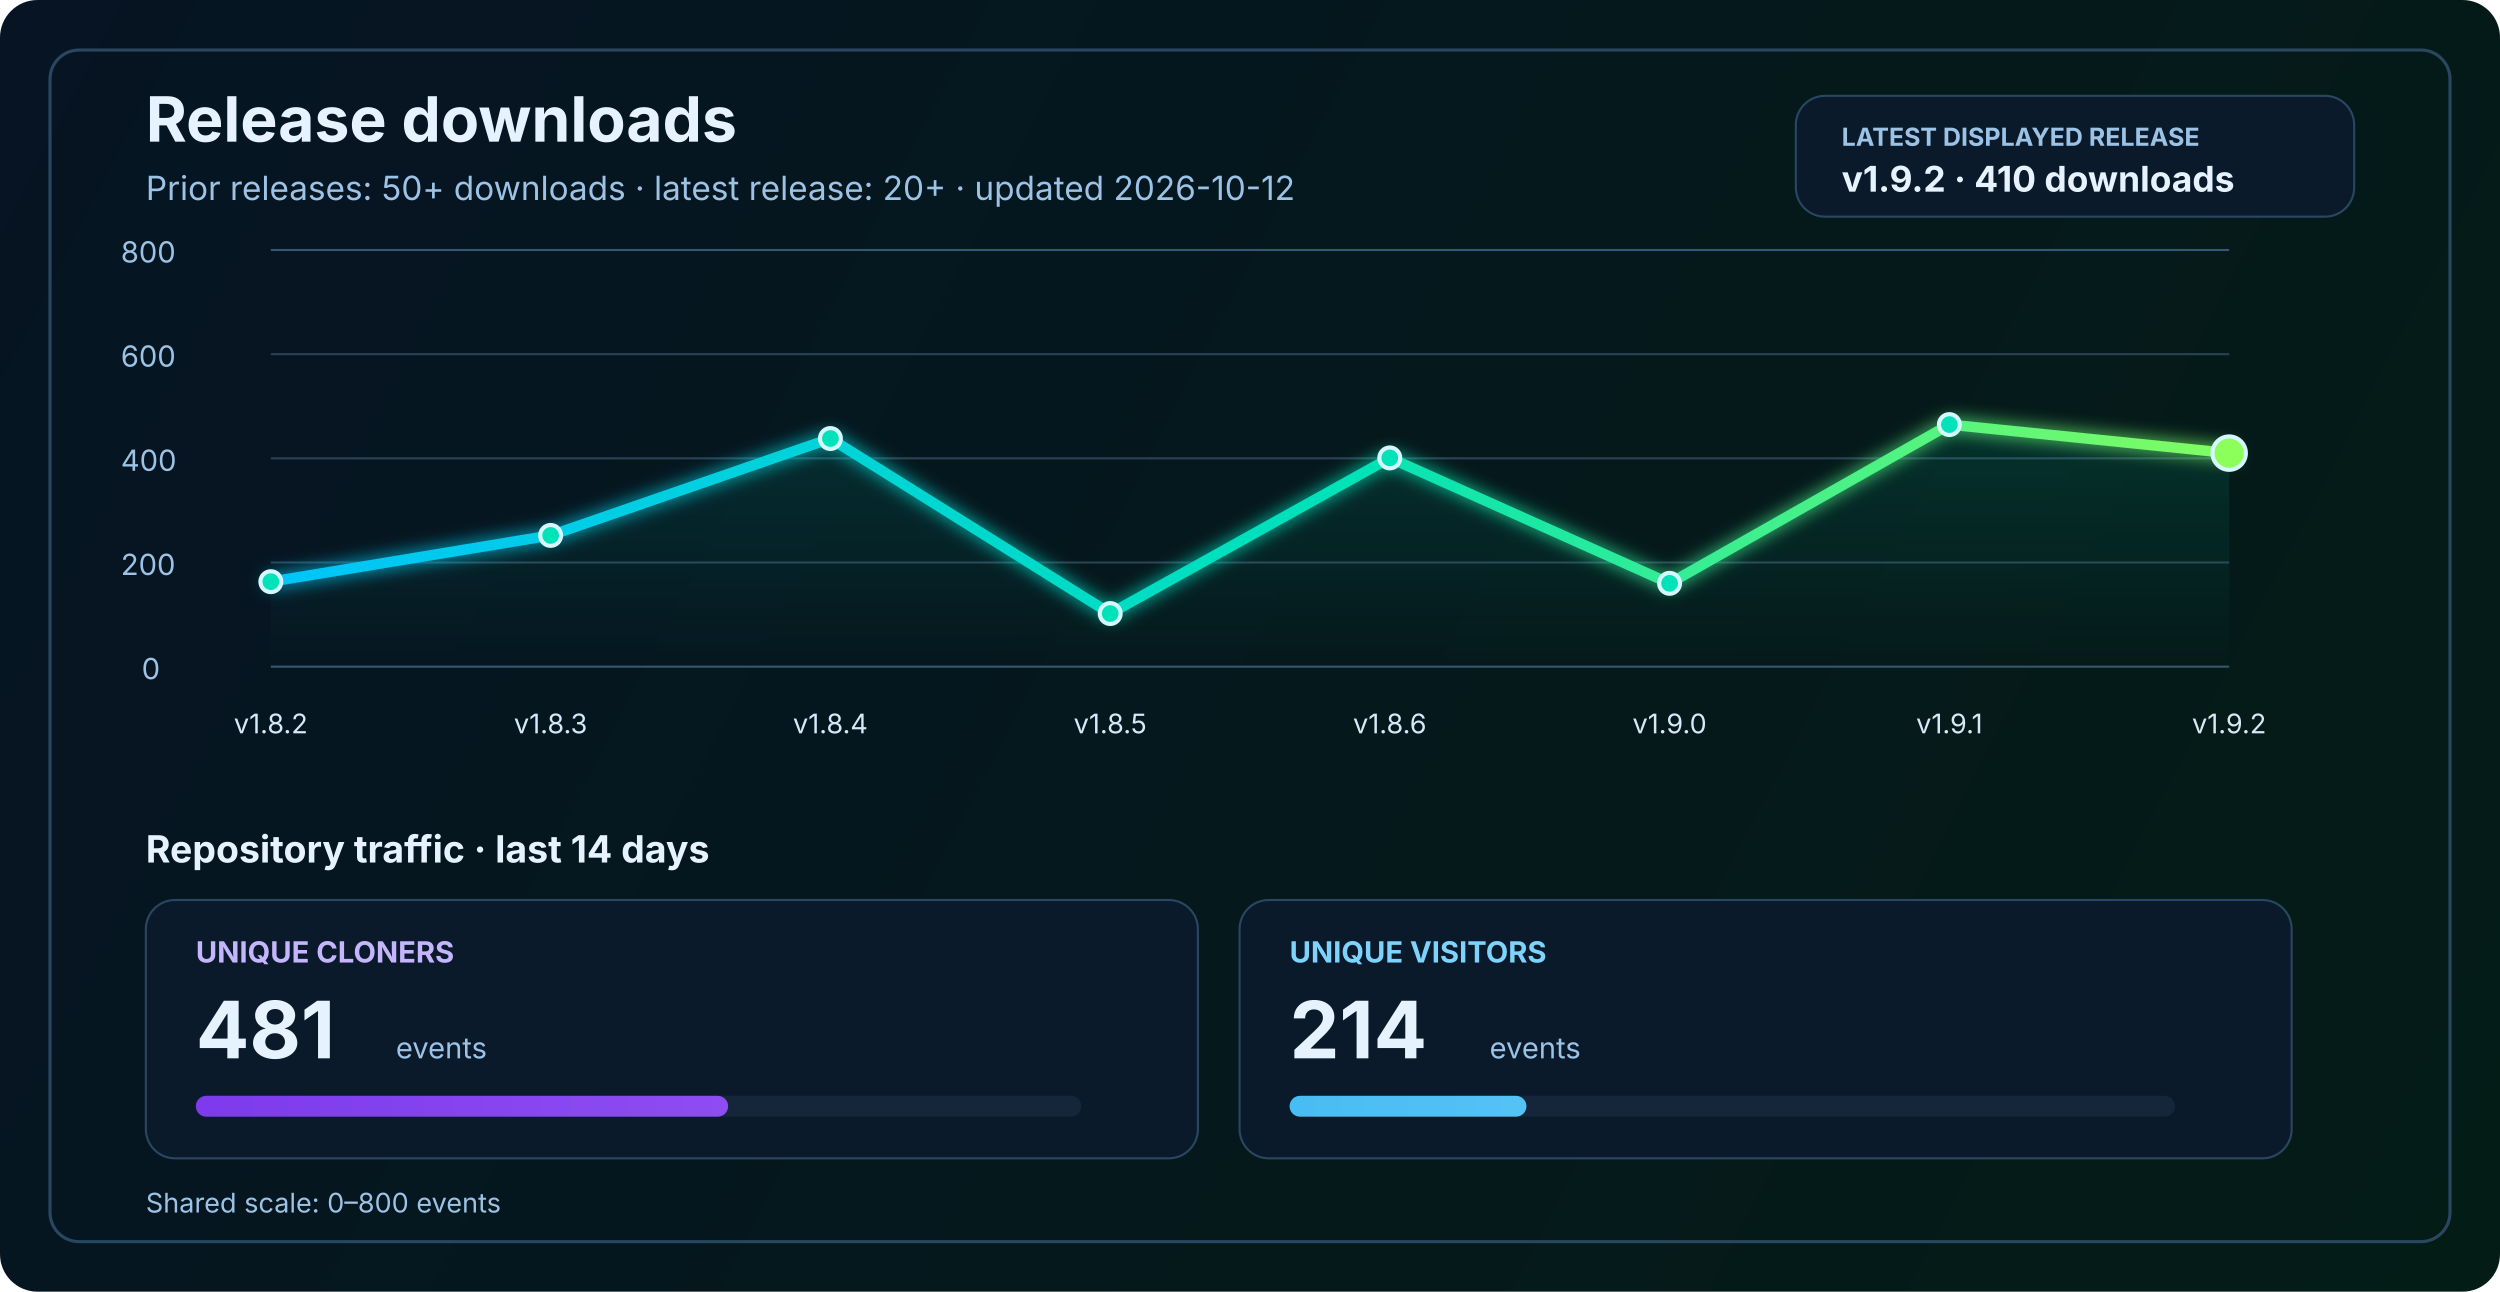
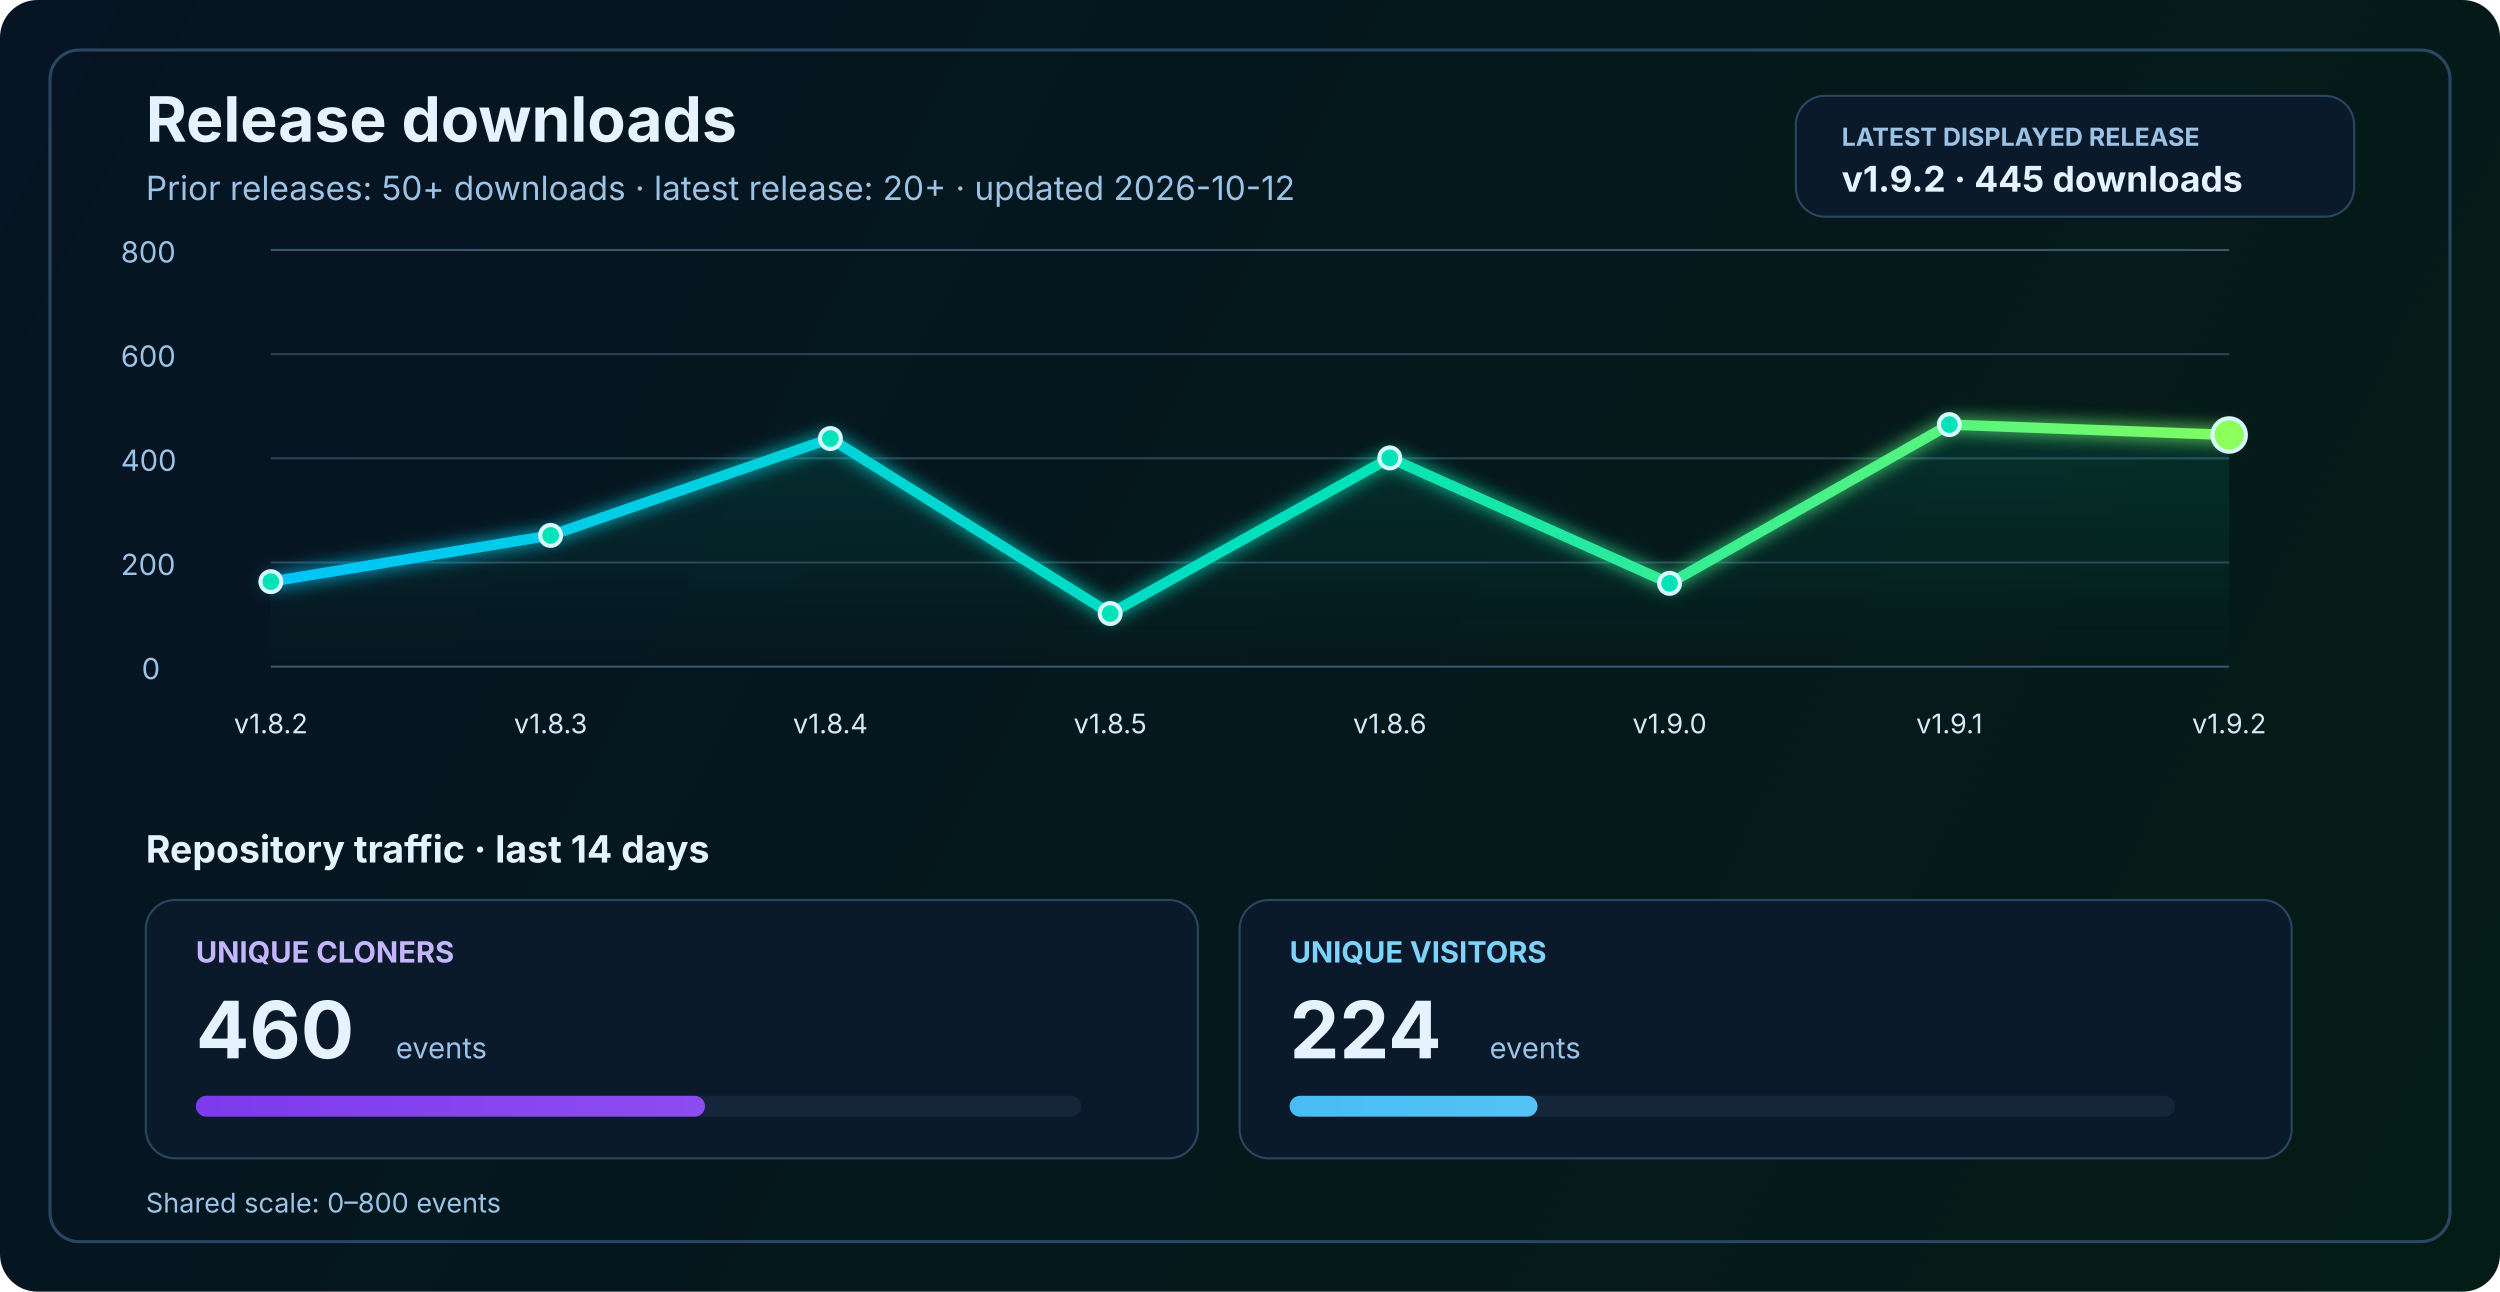
<svg xmlns="http://www.w3.org/2000/svg" width="1200" height="620" viewBox="0 0 1200 620" fill="none" role="img" aria-labelledby="title desc">
  <defs>
    <linearGradient id="bg" x1="0" y1="0" x2="1200" y2="620" gradientUnits="userSpaceOnUse">
      <stop stop-color="#061423" />
      <stop offset="1" stop-color="#041C16" />
    </linearGradient>
    <linearGradient id="line" x1="130" y1="86" x2="1070" y2="340" gradientUnits="userSpaceOnUse">
      <stop stop-color="#00C2FF" />
      <stop offset="0.55" stop-color="#00E2B8" />
      <stop offset="1" stop-color="#8CFF5A" />
    </linearGradient>
    <linearGradient id="area" x1="0" y1="120" x2="0" y2="320" gradientUnits="userSpaceOnUse">
      <stop stop-color="#00E2B8" stop-opacity="0.20" />
      <stop offset="1" stop-color="#00E2B8" stop-opacity="0" />
    </linearGradient>
    <linearGradient id="cloneFill" x1="86" y1="450" x2="1110" y2="450" gradientUnits="userSpaceOnUse">
      <stop stop-color="#7C3AED" />
      <stop offset="1" stop-color="#C084FC" />
    </linearGradient>
    <linearGradient id="viewFill" x1="86" y1="482" x2="1110" y2="482" gradientUnits="userSpaceOnUse">
      <stop stop-color="#0EA5E9" />
      <stop offset="1" stop-color="#7DD3FC" />
    </linearGradient>
    <filter id="glow" x="-50%" y="-50%" width="200%" height="200%">
      <feGaussianBlur stdDeviation="4" result="blur" />
      <feMerge>
        <feMergeNode in="blur" />
        <feMergeNode in="SourceGraphic" />
      </feMerge>
    </filter>
  </defs>
  <rect width="1200" height="620" rx="18" fill="url(#bg)" />
  <rect x="24" y="24" width="1152" height="572" rx="14" stroke="#2A4762" stroke-width="1.5" />
  <text x="70" y="68" fill="#E6F3FF" font-size="30" font-family="SF Pro Display, -apple-system, BlinkMacSystemFont, Segoe UI, sans-serif" font-weight="700">Release downloads</text>
  <text x="70" y="96" fill="#9CC3E6" font-size="16" font-family="SF Pro Text, -apple-system, BlinkMacSystemFont, Segoe UI, sans-serif">Prior releases: 50+ downloads · latest release: 20+ · updated 2026-10-12</text>
  <rect x="862" y="46" width="268" height="58" rx="14" fill="#0A1A2B" stroke="#2A4762" stroke-width="1" />
  <text x="884" y="70" fill="#9CC3E6" font-size="12" font-family="SF Pro Text, -apple-system, BlinkMacSystemFont, Segoe UI, sans-serif" font-weight="700">LATEST DISPLAYED RELEASE</text>
-   <text x="884" y="92" fill="#E6F3FF" font-size="17" font-family="SF Pro Text, -apple-system, BlinkMacSystemFont, Segoe UI, sans-serif" font-weight="700">v1.9.2 · 410 downloads</text>
+   <text x="884" y="92" fill="#E6F3FF" font-size="17" font-family="SF Pro Text, -apple-system, BlinkMacSystemFont, Segoe UI, sans-serif" font-weight="700">v1.9.2 · 445 downloads</text>
  <line x1="130" y1="320.0" x2="1070" y2="320.0" stroke="#37566F" stroke-width="1" />
  <line x1="130" y1="270.0" x2="1070" y2="270.0" stroke="#2B4255" stroke-width="1" />
  <line x1="130" y1="220.0" x2="1070" y2="220.0" stroke="#2B4255" stroke-width="1" />
  <line x1="130" y1="170.0" x2="1070" y2="170.0" stroke="#2B4255" stroke-width="1" />
  <line x1="130" y1="120.0" x2="1070" y2="120.0" stroke="#37566F" stroke-width="1" />
  <text x="68" y="326.0" fill="#9CC3E6" font-size="14" font-family="SF Pro Text, -apple-system, BlinkMacSystemFont, Segoe UI, sans-serif">0</text>
  <text x="58" y="276.0" fill="#9CC3E6" font-size="14" font-family="SF Pro Text, -apple-system, BlinkMacSystemFont, Segoe UI, sans-serif">200</text>
  <text x="58" y="226.0" fill="#9CC3E6" font-size="14" font-family="SF Pro Text, -apple-system, BlinkMacSystemFont, Segoe UI, sans-serif">400</text>
  <text x="58" y="176.0" fill="#9CC3E6" font-size="14" font-family="SF Pro Text, -apple-system, BlinkMacSystemFont, Segoe UI, sans-serif">600</text>
  <text x="58" y="126.0" fill="#9CC3E6" font-size="14" font-family="SF Pro Text, -apple-system, BlinkMacSystemFont, Segoe UI, sans-serif">800</text>
-   <path d="M 130.0 279.2 L 264.3 257.0 L 398.6 210.5 L 532.9 294.5 L 667.1 219.8 L 801.4 280.0 L 935.7 203.8 L 1070.0 217.5 L 1070 320 L 130 320 Z" fill="url(#area)" />
-   <polyline points="130.0,279.2 264.3,257.0 398.6,210.5 532.9,294.5 667.1,219.8 801.4,280.0 935.7,203.8 1070.0,217.5" fill="none" stroke="url(#line)" stroke-width="5" stroke-linecap="round" stroke-linejoin="round" filter="url(#glow)" />
+   <path d="M 130.0 279.2 L 264.3 257.0 L 398.6 210.5 L 532.9 294.5 L 667.1 219.8 L 801.4 280.0 L 935.7 203.8 L 1070.0 208.8 L 1070 320 L 130 320 Z" fill="url(#area)" />
+   <polyline points="130.0,279.2 264.3,257.0 398.6,210.5 532.9,294.5 667.1,219.8 801.4,280.0 935.7,203.8 1070.0,208.8" fill="none" stroke="url(#line)" stroke-width="5" stroke-linecap="round" stroke-linejoin="round" filter="url(#glow)" />
  <circle cx="130.0" cy="279.2" r="5" fill="#00E2B8" stroke="#D7F7FF" stroke-width="2" />
  <circle cx="264.3" cy="257.0" r="5" fill="#00E2B8" stroke="#D7F7FF" stroke-width="2" />
  <circle cx="398.6" cy="210.5" r="5" fill="#00E2B8" stroke="#D7F7FF" stroke-width="2" />
  <circle cx="532.9" cy="294.5" r="5" fill="#00E2B8" stroke="#D7F7FF" stroke-width="2" />
  <circle cx="667.1" cy="219.8" r="5" fill="#00E2B8" stroke="#D7F7FF" stroke-width="2" />
  <circle cx="801.4" cy="280.0" r="5" fill="#00E2B8" stroke="#D7F7FF" stroke-width="2" />
  <circle cx="935.7" cy="203.8" r="5" fill="#00E2B8" stroke="#D7F7FF" stroke-width="2" />
-   <circle cx="1070.0" cy="217.5" r="8" fill="#8CFF5A" stroke="#D7F7FF" stroke-width="2" />
+   <circle cx="1070.0" cy="208.8" r="8" fill="#8CFF5A" stroke="#D7F7FF" stroke-width="2" />
  <text x="130.0" y="352" text-anchor="middle" fill="#D7E8F8" font-size="13" font-family="SF Pro Text, -apple-system, BlinkMacSystemFont, Segoe UI, sans-serif">v1.8.2</text>
  <text x="264.3" y="352" text-anchor="middle" fill="#D7E8F8" font-size="13" font-family="SF Pro Text, -apple-system, BlinkMacSystemFont, Segoe UI, sans-serif">v1.8.3</text>
  <text x="398.6" y="352" text-anchor="middle" fill="#D7E8F8" font-size="13" font-family="SF Pro Text, -apple-system, BlinkMacSystemFont, Segoe UI, sans-serif">v1.8.4</text>
  <text x="532.9" y="352" text-anchor="middle" fill="#D7E8F8" font-size="13" font-family="SF Pro Text, -apple-system, BlinkMacSystemFont, Segoe UI, sans-serif">v1.8.5</text>
  <text x="667.1" y="352" text-anchor="middle" fill="#D7E8F8" font-size="13" font-family="SF Pro Text, -apple-system, BlinkMacSystemFont, Segoe UI, sans-serif">v1.8.6</text>
  <text x="801.4" y="352" text-anchor="middle" fill="#D7E8F8" font-size="13" font-family="SF Pro Text, -apple-system, BlinkMacSystemFont, Segoe UI, sans-serif">v1.9.0</text>
  <text x="935.7" y="352" text-anchor="middle" fill="#D7E8F8" font-size="13" font-family="SF Pro Text, -apple-system, BlinkMacSystemFont, Segoe UI, sans-serif">v1.9.1</text>
  <text x="1070.0" y="352" text-anchor="middle" fill="#D7E8F8" font-size="13" font-family="SF Pro Text, -apple-system, BlinkMacSystemFont, Segoe UI, sans-serif">v1.9.2</text>
  <text x="70" y="414" fill="#E6F3FF" font-size="18" font-family="SF Pro Text, -apple-system, BlinkMacSystemFont, Segoe UI, sans-serif" font-weight="700">Repository traffic · last 14 days</text>
  <rect x="70" y="432" width="505" height="124" rx="14" fill="#0A1A2B" stroke="#2A4762" stroke-width="1" />
  <text x="94" y="462" fill="#C4B5FD" font-size="14" font-family="SF Pro Text, -apple-system, BlinkMacSystemFont, Segoe UI, sans-serif" font-weight="700">UNIQUE CLONERS</text>
-   <text x="94" y="508" fill="#E6F3FF" font-size="38" font-family="SF Pro Display, -apple-system, BlinkMacSystemFont, Segoe UI, sans-serif" font-weight="700">481</text>
+   <text x="94" y="508" fill="#E6F3FF" font-size="38" font-family="SF Pro Display, -apple-system, BlinkMacSystemFont, Segoe UI, sans-serif" font-weight="700">460</text>
  <text x="190" y="508" fill="#9CC3E6" font-size="14" font-family="SF Pro Text, -apple-system, BlinkMacSystemFont, Segoe UI, sans-serif">events</text>
  <rect x="94" y="526" width="425" height="10" rx="5" fill="#15263A" />
-   <rect x="94" y="526" width="255.5" height="10" rx="5" fill="url(#cloneFill)" />
+   <rect x="94" y="526" width="244.4" height="10" rx="5" fill="url(#cloneFill)" />
  <rect x="595" y="432" width="505" height="124" rx="14" fill="#0A1A2B" stroke="#2A4762" stroke-width="1" />
  <text x="619" y="462" fill="#7DD3FC" font-size="14" font-family="SF Pro Text, -apple-system, BlinkMacSystemFont, Segoe UI, sans-serif" font-weight="700">UNIQUE VISITORS</text>
-   <text x="619" y="508" fill="#E6F3FF" font-size="38" font-family="SF Pro Display, -apple-system, BlinkMacSystemFont, Segoe UI, sans-serif" font-weight="700">214</text>
+   <text x="619" y="508" fill="#E6F3FF" font-size="38" font-family="SF Pro Display, -apple-system, BlinkMacSystemFont, Segoe UI, sans-serif" font-weight="700">224</text>
  <text x="715" y="508" fill="#9CC3E6" font-size="14" font-family="SF Pro Text, -apple-system, BlinkMacSystemFont, Segoe UI, sans-serif">events</text>
  <rect x="619" y="526" width="425" height="10" rx="5" fill="#15263A" />
-   <rect x="619" y="526" width="113.7" height="10" rx="5" fill="url(#viewFill)" />
+   <rect x="619" y="526" width="119.0" height="10" rx="5" fill="url(#viewFill)" />
  <text x="70" y="582" fill="#9CC3E6" font-size="13" font-family="SF Pro Text, -apple-system, BlinkMacSystemFont, Segoe UI, sans-serif">Shared scale: 0–800 events</text>
</svg>
